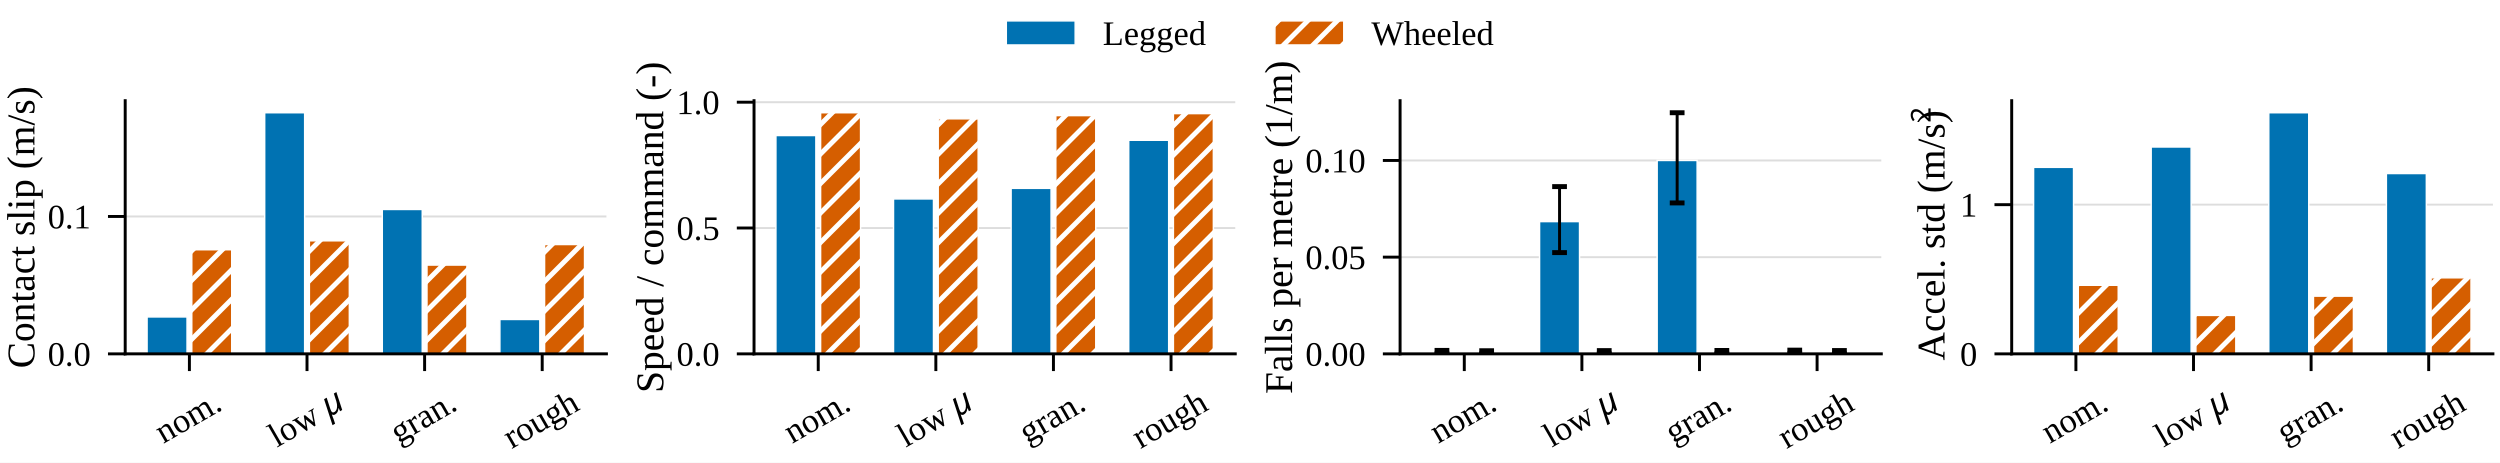
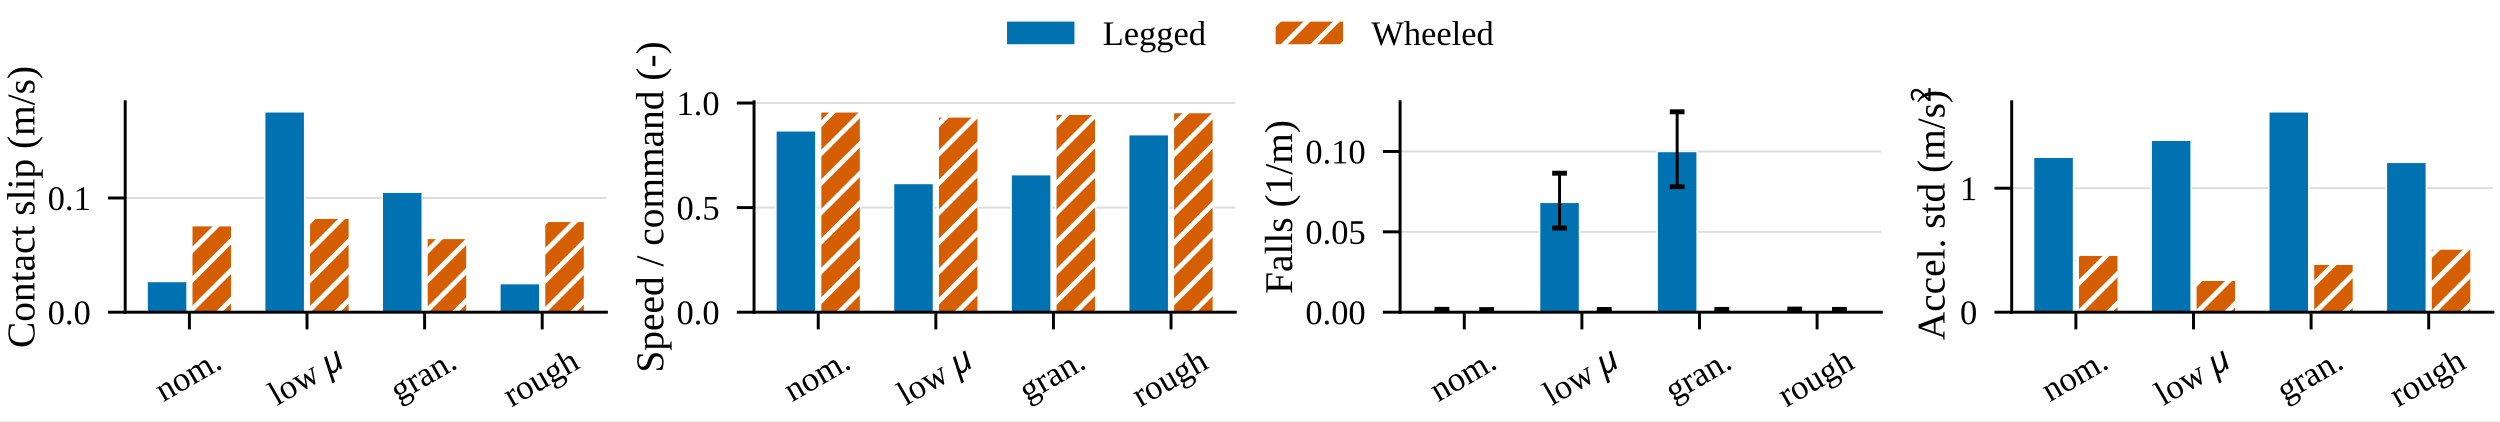
- <svg xmlns="http://www.w3.org/2000/svg" xmlns:xlink="http://www.w3.org/1999/xlink" width="508.085pt" height="94.035pt" viewBox="0 0 508.085 94.035" version="1.1">
+ <svg xmlns="http://www.w3.org/2000/svg" xmlns:xlink="http://www.w3.org/1999/xlink" width="508.085pt" height="85.568pt" viewBox="0 0 508.085 85.568" version="1.1">
  <defs>
    <style type="text/css">*{stroke-linejoin: round; stroke-linecap: butt}</style>
  </defs>
  <g id="figure_1">
    <g id="patch_1">
-       <path d="M 0 94.035  L 508.085 94.035  L 508.085 0  L 0 0  z " style="fill: #ffffff" />
+       <path d="M 0 85.568  L 508.085 85.568  L 508.085 0  L 0 0  z " style="fill: #ffffff" />
    </g>
    <g id="axes_1">
      <g id="patch_2">
-         <path d="M 25.445 71.915  L 123.245 71.915  L 123.245 20.462  L 25.445 20.462  z " style="fill: #ffffff" />
+         <path d="M 25.445 63.448  L 123.245 63.448  L 123.245 20.686  L 25.445 20.686  z " style="fill: #ffffff" />
      </g>
      <g id="matplotlib.axis_1">
        <g id="xtick_1">
          <g id="line2d_1">
            <defs>
-               <path id="m5aca43239b" d="M 0 0  L 0 3.5  " style="stroke: #000000; stroke-width: 0.6" />
+               <path id="m783506bd8e" d="M 0 0  L 0 3.5  " style="stroke: #000000; stroke-width: 0.6" />
            </defs>
            <g>
-               <use xlink:href="#m5aca43239b" x="38.494" y="71.915" style="stroke: #000000; stroke-width: 0.6" />
+               <use xlink:href="#m783506bd8e" x="38.494" y="63.448" style="stroke: #000000; stroke-width: 0.6" />
            </g>
          </g>
          <g id="text_1">
-             <text style="font: 7px 'Liberation Serif', 'DejaVu Serif', serif" transform="translate(33.18966 90.21918) rotate(-30)">nom.</text>
+             <text style="font: 7px 'Liberation Serif', 'DejaVu Serif', serif" transform="translate(33.18966 81.75198) rotate(-30)">nom.</text>
          </g>
        </g>
        <g id="xtick_2">
          <g id="line2d_2">
            <g>
-               <use xlink:href="#m5aca43239b" x="62.395" y="71.915" style="stroke: #000000; stroke-width: 0.6" />
+               <use xlink:href="#m783506bd8e" x="62.395" y="63.448" style="stroke: #000000; stroke-width: 0.6" />
            </g>
          </g>
          <g id="text_2">
-             <g transform="translate(56.3309 91.12078) rotate(-30)">
+             <g transform="translate(56.3309 82.65358) rotate(-30)">
              <text>
                <tspan style="font: 7px 'Liberation Serif'" x="0 1.945 5.445 10.5" y="-0.141">low </tspan>
                <tspan style="font: italic 7px 'STIXGeneral'" x="12.25" y="-0.141">μ</tspan>
              </text>
            </g>
          </g>
        </g>
        <g id="xtick_3">
          <g id="line2d_3">
            <g>
-               <use xlink:href="#m5aca43239b" x="86.295" y="71.915" style="stroke: #000000; stroke-width: 0.6" />
+               <use xlink:href="#m783506bd8e" x="86.295" y="63.448" style="stroke: #000000; stroke-width: 0.6" />
            </g>
          </g>
          <g id="text_3">
-             <text style="font: 7px 'Liberation Serif', 'DejaVu Serif', serif" transform="translate(80.98301 90.19885) rotate(-30)">gran.</text>
+             <text style="font: 7px 'Liberation Serif', 'DejaVu Serif', serif" transform="translate(80.98301 81.73165) rotate(-30)">gran.</text>
          </g>
        </g>
        <g id="xtick_4">
          <g id="line2d_4">
            <g>
-               <use xlink:href="#m5aca43239b" x="110.195" y="71.915" style="stroke: #000000; stroke-width: 0.6" />
+               <use xlink:href="#m783506bd8e" x="110.195" y="63.448" style="stroke: #000000; stroke-width: 0.6" />
            </g>
          </g>
          <g id="text_4">
-             <text style="font: 7px 'Liberation Serif', 'DejaVu Serif', serif" transform="translate(103.9603 91.28723) rotate(-30)">rough</text>
+             <text style="font: 7px 'Liberation Serif', 'DejaVu Serif', serif" transform="translate(103.9603 82.82003) rotate(-30)">rough</text>
          </g>
        </g>
      </g>
      <g id="matplotlib.axis_2">
        <g id="ytick_1">
          <g id="line2d_5">
-             <path d="M 25.445 71.915  L 123.245 71.915  " clip-path="url(#pb596db596d)" style="fill: none; stroke: #dddddd; stroke-width: 0.4; stroke-linecap: square" />
+             <path d="M 25.445 63.448  L 123.245 63.448  " clip-path="url(#pc05a18ad62)" style="fill: none; stroke: #dddddd; stroke-width: 0.4; stroke-linecap: square" />
          </g>
          <g id="line2d_6">
            <defs>
-               <path id="mec81eeb3d6" d="M 0 0  L -3.5 0  " style="stroke: #000000; stroke-width: 0.6" />
+               <path id="m0cabbad319" d="M 0 0  L -3.5 0  " style="stroke: #000000; stroke-width: 0.6" />
            </defs>
            <g>
-               <use xlink:href="#mec81eeb3d6" x="25.445" y="71.915" style="stroke: #000000; stroke-width: 0.6" />
+               <use xlink:href="#m0cabbad319" x="25.445" y="63.448" style="stroke: #000000; stroke-width: 0.6" />
            </g>
          </g>
          <g id="text_5">
-             <text style="font: 7px 'Liberation Serif', 'DejaVu Serif', serif; text-anchor: end" x="18.445" y="74.344" transform="rotate(-0 18.445 74.34392)">0.0</text>
+             <text style="font: 7px 'Liberation Serif', 'DejaVu Serif', serif; text-anchor: end" x="18.445" y="65.877" transform="rotate(-0 18.445 65.87672)">0.0</text>
          </g>
        </g>
        <g id="ytick_2">
          <g id="line2d_7">
-             <path d="M 25.445 43.992  L 123.245 43.992  " clip-path="url(#pb596db596d)" style="fill: none; stroke: #dddddd; stroke-width: 0.4; stroke-linecap: square" />
+             <path d="M 25.445 40.241  L 123.245 40.241  " clip-path="url(#pc05a18ad62)" style="fill: none; stroke: #dddddd; stroke-width: 0.4; stroke-linecap: square" />
          </g>
          <g id="line2d_8">
            <g>
-               <use xlink:href="#mec81eeb3d6" x="25.445" y="43.992" style="stroke: #000000; stroke-width: 0.6" />
+               <use xlink:href="#m0cabbad319" x="25.445" y="40.241" style="stroke: #000000; stroke-width: 0.6" />
            </g>
          </g>
          <g id="text_6">
-             <text style="font: 7px 'Liberation Serif', 'DejaVu Serif', serif; text-anchor: end" x="18.445" y="46.42" transform="rotate(-0 18.445 46.42047)">0.1</text>
+             <text style="font: 7px 'Liberation Serif', 'DejaVu Serif', serif; text-anchor: end" x="18.445" y="42.67" transform="rotate(-0 18.445 42.6701)">0.1</text>
          </g>
        </g>
        <g id="text_7">
-           <text style="font: 8px 'Liberation Serif', 'DejaVu Serif', serif; text-anchor: middle" x="6.991" y="46.189" transform="rotate(-90 6.99125 46.18861)">Contact slip (m/s)</text>
+           <text style="font: 8px 'Liberation Serif', 'DejaVu Serif', serif; text-anchor: middle" x="6.991" y="42.067" transform="rotate(-90 6.99125 42.06716)">Contact slip (m/s)</text>
        </g>
      </g>
      <g id="patch_3">
-         <path d="M 29.89 71.915  L 38.016 71.915  L 38.016 64.409  L 29.89 64.409  z " clip-path="url(#pb596db596d)" style="fill: #0072b2; stroke: #ffffff; stroke-width: 0.3; stroke-linejoin: miter" />
+         <path d="M 29.89 63.448  L 38.016 63.448  L 38.016 57.209  L 29.89 57.209  z " clip-path="url(#pc05a18ad62)" style="fill: #0072b2; stroke: #ffffff; stroke-width: 0.3; stroke-linejoin: miter" />
      </g>
      <g id="patch_4">
-         <path d="M 53.791 71.915  L 61.917 71.915  L 61.917 22.912  L 53.791 22.912  z " clip-path="url(#pb596db596d)" style="fill: #0072b2; stroke: #ffffff; stroke-width: 0.3; stroke-linejoin: miter" />
+         <path d="M 53.791 63.448  L 61.917 63.448  L 61.917 22.723  L 53.791 22.723  z " clip-path="url(#pc05a18ad62)" style="fill: #0072b2; stroke: #ffffff; stroke-width: 0.3; stroke-linejoin: miter" />
      </g>
      <g id="patch_5">
-         <path d="M 77.691 71.915  L 85.817 71.915  L 85.817 42.574  L 77.691 42.574  z " clip-path="url(#pb596db596d)" style="fill: #0072b2; stroke: #ffffff; stroke-width: 0.3; stroke-linejoin: miter" />
+         <path d="M 77.691 63.448  L 85.817 63.448  L 85.817 39.063  L 77.691 39.063  z " clip-path="url(#pc05a18ad62)" style="fill: #0072b2; stroke: #ffffff; stroke-width: 0.3; stroke-linejoin: miter" />
      </g>
      <g id="patch_6">
-         <path d="M 101.591 71.915  L 109.717 71.915  L 109.717 64.925  L 101.591 64.925  z " clip-path="url(#pb596db596d)" style="fill: #0072b2; stroke: #ffffff; stroke-width: 0.3; stroke-linejoin: miter" />
+         <path d="M 101.591 63.448  L 109.717 63.448  L 109.717 57.638  L 101.591 57.638  z " clip-path="url(#pc05a18ad62)" style="fill: #0072b2; stroke: #ffffff; stroke-width: 0.3; stroke-linejoin: miter" />
      </g>
      <g id="patch_7">
-         <path d="M 38.972 71.915  L 47.099 71.915  L 47.099 50.756  L 38.972 50.756  z " clip-path="url(#pb596db596d)" style="fill: url(#h586a2331dc); stroke: #ffffff; stroke-width: 0.3; stroke-linejoin: miter" />
+         <path d="M 38.972 63.448  L 47.099 63.448  L 47.099 45.863  L 38.972 45.863  z " clip-path="url(#pc05a18ad62)" style="fill: url(#h8dd13c213b); stroke: #ffffff; stroke-width: 0.3; stroke-linejoin: miter" />
      </g>
      <g id="patch_8">
-         <path d="M 62.873 71.915  L 70.999 71.915  L 70.999 48.937  L 62.873 48.937  z " clip-path="url(#pb596db596d)" style="fill: url(#h586a2331dc); stroke: #ffffff; stroke-width: 0.3; stroke-linejoin: miter" />
+         <path d="M 62.873 63.448  L 70.999 63.448  L 70.999 44.351  L 62.873 44.351  z " clip-path="url(#pc05a18ad62)" style="fill: url(#h8dd13c213b); stroke: #ffffff; stroke-width: 0.3; stroke-linejoin: miter" />
      </g>
      <g id="patch_9">
-         <path d="M 86.773 71.915  L 94.899 71.915  L 94.899 53.866  L 86.773 53.866  z " clip-path="url(#pb596db596d)" style="fill: url(#h586a2331dc); stroke: #ffffff; stroke-width: 0.3; stroke-linejoin: miter" />
+         <path d="M 86.773 63.448  L 94.899 63.448  L 94.899 48.448  L 86.773 48.448  z " clip-path="url(#pc05a18ad62)" style="fill: url(#h8dd13c213b); stroke: #ffffff; stroke-width: 0.3; stroke-linejoin: miter" />
      </g>
      <g id="patch_10">
-         <path d="M 110.673 71.915  L 118.799 71.915  L 118.799 49.692  L 110.673 49.692  z " clip-path="url(#pb596db596d)" style="fill: url(#h586a2331dc); stroke: #ffffff; stroke-width: 0.3; stroke-linejoin: miter" />
+         <path d="M 110.673 63.448  L 118.799 63.448  L 118.799 44.979  L 110.673 44.979  z " clip-path="url(#pc05a18ad62)" style="fill: url(#h8dd13c213b); stroke: #ffffff; stroke-width: 0.3; stroke-linejoin: miter" />
      </g>
      <g id="patch_11">
-         <path d="M 25.445 71.915  L 25.445 20.462  " style="fill: none; stroke: #000000; stroke-width: 0.6; stroke-linejoin: miter; stroke-linecap: square" />
+         <path d="M 25.445 63.448  L 25.445 20.686  " style="fill: none; stroke: #000000; stroke-width: 0.6; stroke-linejoin: miter; stroke-linecap: square" />
      </g>
      <g id="patch_12">
-         <path d="M 25.445 71.915  L 123.245 71.915  " style="fill: none; stroke: #000000; stroke-width: 0.6; stroke-linejoin: miter; stroke-linecap: square" />
+         <path d="M 25.445 63.448  L 123.245 63.448  " style="fill: none; stroke: #000000; stroke-width: 0.6; stroke-linejoin: miter; stroke-linecap: square" />
      </g>
    </g>
    <g id="axes_2">
      <g id="patch_13">
-         <path d="M 153.245 71.915  L 251.045 71.915  L 251.045 20.462  L 153.245 20.462  z " style="fill: #ffffff" />
+         <path d="M 153.245 63.448  L 251.045 63.448  L 251.045 20.686  L 153.245 20.686  z " style="fill: #ffffff" />
      </g>
      <g id="matplotlib.axis_3">
        <g id="xtick_5">
          <g id="line2d_9">
            <g>
-               <use xlink:href="#m5aca43239b" x="166.294" y="71.915" style="stroke: #000000; stroke-width: 0.6" />
+               <use xlink:href="#m783506bd8e" x="166.294" y="63.448" style="stroke: #000000; stroke-width: 0.6" />
            </g>
          </g>
          <g id="text_8">
-             <text style="font: 7px 'Liberation Serif', 'DejaVu Serif', serif" transform="translate(160.9897 90.21918) rotate(-30)">nom.</text>
+             <text style="font: 7px 'Liberation Serif', 'DejaVu Serif', serif" transform="translate(160.9897 81.75198) rotate(-30)">nom.</text>
          </g>
        </g>
        <g id="xtick_6">
          <g id="line2d_10">
            <g>
-               <use xlink:href="#m5aca43239b" x="190.195" y="71.915" style="stroke: #000000; stroke-width: 0.6" />
+               <use xlink:href="#m783506bd8e" x="190.195" y="63.448" style="stroke: #000000; stroke-width: 0.6" />
            </g>
          </g>
          <g id="text_9">
-             <g transform="translate(184.1309 91.12078) rotate(-30)">
+             <g transform="translate(184.1309 82.65358) rotate(-30)">
              <text>
                <tspan style="font: 7px 'Liberation Serif'" x="0 1.945 5.445 10.5" y="-0.141">low </tspan>
                <tspan style="font: italic 7px 'STIXGeneral'" x="12.25" y="-0.141">μ</tspan>
              </text>
            </g>
          </g>
        </g>
        <g id="xtick_7">
          <g id="line2d_11">
            <g>
-               <use xlink:href="#m5aca43239b" x="214.095" y="71.915" style="stroke: #000000; stroke-width: 0.6" />
+               <use xlink:href="#m783506bd8e" x="214.095" y="63.448" style="stroke: #000000; stroke-width: 0.6" />
            </g>
          </g>
          <g id="text_10">
-             <text style="font: 7px 'Liberation Serif', 'DejaVu Serif', serif" transform="translate(208.783 90.19885) rotate(-30)">gran.</text>
+             <text style="font: 7px 'Liberation Serif', 'DejaVu Serif', serif" transform="translate(208.783 81.73165) rotate(-30)">gran.</text>
          </g>
        </g>
        <g id="xtick_8">
          <g id="line2d_12">
            <g>
-               <use xlink:href="#m5aca43239b" x="237.995" y="71.915" style="stroke: #000000; stroke-width: 0.6" />
+               <use xlink:href="#m783506bd8e" x="237.995" y="63.448" style="stroke: #000000; stroke-width: 0.6" />
            </g>
          </g>
          <g id="text_11">
-             <text style="font: 7px 'Liberation Serif', 'DejaVu Serif', serif" transform="translate(231.7603 91.28723) rotate(-30)">rough</text>
+             <text style="font: 7px 'Liberation Serif', 'DejaVu Serif', serif" transform="translate(231.7603 82.82003) rotate(-30)">rough</text>
          </g>
        </g>
      </g>
      <g id="matplotlib.axis_4">
        <g id="ytick_3">
          <g id="line2d_13">
-             <path d="M 153.245 71.915  L 251.045 71.915  " clip-path="url(#p39376bfa0b)" style="fill: none; stroke: #dddddd; stroke-width: 0.4; stroke-linecap: square" />
+             <path d="M 153.245 63.448  L 251.045 63.448  " clip-path="url(#p2fa049ab16)" style="fill: none; stroke: #dddddd; stroke-width: 0.4; stroke-linecap: square" />
          </g>
          <g id="line2d_14">
            <g>
-               <use xlink:href="#mec81eeb3d6" x="153.245" y="71.915" style="stroke: #000000; stroke-width: 0.6" />
+               <use xlink:href="#m0cabbad319" x="153.245" y="63.448" style="stroke: #000000; stroke-width: 0.6" />
            </g>
          </g>
          <g id="text_12">
-             <text style="font: 7px 'Liberation Serif', 'DejaVu Serif', serif; text-anchor: end" x="146.245" y="74.344" transform="rotate(-0 146.245 74.34392)">0.0</text>
+             <text style="font: 7px 'Liberation Serif', 'DejaVu Serif', serif; text-anchor: end" x="146.245" y="65.877" transform="rotate(-0 146.245 65.87672)">0.0</text>
          </g>
        </g>
        <g id="ytick_4">
          <g id="line2d_15">
-             <path d="M 153.245 46.341  L 251.045 46.341  " clip-path="url(#p39376bfa0b)" style="fill: none; stroke: #dddddd; stroke-width: 0.4; stroke-linecap: square" />
+             <path d="M 153.245 42.194  L 251.045 42.194  " clip-path="url(#p2fa049ab16)" style="fill: none; stroke: #dddddd; stroke-width: 0.4; stroke-linecap: square" />
          </g>
          <g id="line2d_16">
            <g>
-               <use xlink:href="#mec81eeb3d6" x="153.245" y="46.341" style="stroke: #000000; stroke-width: 0.6" />
+               <use xlink:href="#m0cabbad319" x="153.245" y="42.194" style="stroke: #000000; stroke-width: 0.6" />
            </g>
          </g>
          <g id="text_13">
-             <text style="font: 7px 'Liberation Serif', 'DejaVu Serif', serif; text-anchor: end" x="146.245" y="48.77" transform="rotate(-0 146.245 48.76991)">0.5</text>
+             <text style="font: 7px 'Liberation Serif', 'DejaVu Serif', serif; text-anchor: end" x="146.245" y="44.623" transform="rotate(-0 146.245 44.62267)">0.5</text>
          </g>
        </g>
        <g id="ytick_5">
          <g id="line2d_17">
-             <path d="M 153.245 20.767  L 251.045 20.767  " clip-path="url(#p39376bfa0b)" style="fill: none; stroke: #dddddd; stroke-width: 0.4; stroke-linecap: square" />
+             <path d="M 153.245 20.94  L 251.045 20.94  " clip-path="url(#p2fa049ab16)" style="fill: none; stroke: #dddddd; stroke-width: 0.4; stroke-linecap: square" />
          </g>
          <g id="line2d_18">
            <g>
-               <use xlink:href="#mec81eeb3d6" x="153.245" y="20.767" style="stroke: #000000; stroke-width: 0.6" />
+               <use xlink:href="#m0cabbad319" x="153.245" y="20.94" style="stroke: #000000; stroke-width: 0.6" />
            </g>
          </g>
          <g id="text_14">
-             <text style="font: 7px 'Liberation Serif', 'DejaVu Serif', serif; text-anchor: end" x="146.245" y="23.196" transform="rotate(-0 146.245 23.1959)">1.0</text>
+             <text style="font: 7px 'Liberation Serif', 'DejaVu Serif', serif; text-anchor: end" x="146.245" y="23.369" transform="rotate(-0 146.245 23.36863)">1.0</text>
          </g>
        </g>
        <g id="text_15">
-           <text style="font: 8px 'Liberation Serif', 'DejaVu Serif', serif; text-anchor: middle" x="134.791" y="46.189" transform="rotate(-90 134.7912 46.18861)">Speed / command (-)</text>
+           <text style="font: 8px 'Liberation Serif', 'DejaVu Serif', serif; text-anchor: middle" x="134.791" y="42.067" transform="rotate(-90 134.7912 42.06716)">Speed / command (-)</text>
        </g>
      </g>
      <g id="patch_14">
-         <path d="M 157.69 71.915  L 165.816 71.915  L 165.816 27.55  L 157.69 27.55  z " clip-path="url(#p39376bfa0b)" style="fill: #0072b2; stroke: #ffffff; stroke-width: 0.3; stroke-linejoin: miter" />
+         <path d="M 157.69 63.448  L 165.816 63.448  L 165.816 26.577  L 157.69 26.577  z " clip-path="url(#p2fa049ab16)" style="fill: #0072b2; stroke: #ffffff; stroke-width: 0.3; stroke-linejoin: miter" />
      </g>
      <g id="patch_15">
-         <path d="M 181.591 71.915  L 189.717 71.915  L 189.717 40.436  L 181.591 40.436  z " clip-path="url(#p39376bfa0b)" style="fill: #0072b2; stroke: #ffffff; stroke-width: 0.3; stroke-linejoin: miter" />
+         <path d="M 181.591 63.448  L 189.717 63.448  L 189.717 37.287  L 181.591 37.287  z " clip-path="url(#p2fa049ab16)" style="fill: #0072b2; stroke: #ffffff; stroke-width: 0.3; stroke-linejoin: miter" />
      </g>
      <g id="patch_16">
-         <path d="M 205.491 71.915  L 213.617 71.915  L 213.617 38.277  L 205.491 38.277  z " clip-path="url(#p39376bfa0b)" style="fill: #0072b2; stroke: #ffffff; stroke-width: 0.3; stroke-linejoin: miter" />
+         <path d="M 205.491 63.448  L 213.617 63.448  L 213.617 35.492  L 205.491 35.492  z " clip-path="url(#p2fa049ab16)" style="fill: #0072b2; stroke: #ffffff; stroke-width: 0.3; stroke-linejoin: miter" />
      </g>
      <g id="patch_17">
-         <path d="M 229.391 71.915  L 237.517 71.915  L 237.517 28.504  L 229.391 28.504  z " clip-path="url(#p39376bfa0b)" style="fill: #0072b2; stroke: #ffffff; stroke-width: 0.3; stroke-linejoin: miter" />
+         <path d="M 229.391 63.448  L 237.517 63.448  L 237.517 27.37  L 229.391 27.37  z " clip-path="url(#p2fa049ab16)" style="fill: #0072b2; stroke: #ffffff; stroke-width: 0.3; stroke-linejoin: miter" />
      </g>
      <g id="patch_18">
-         <path d="M 166.773 71.915  L 174.899 71.915  L 174.899 22.912  L 166.773 22.912  z " clip-path="url(#p39376bfa0b)" style="fill: url(#h586a2331dc); stroke: #ffffff; stroke-width: 0.3; stroke-linejoin: miter" />
+         <path d="M 166.773 63.448  L 174.899 63.448  L 174.899 22.723  L 166.773 22.723  z " clip-path="url(#p2fa049ab16)" style="fill: url(#h8dd13c213b); stroke: #ffffff; stroke-width: 0.3; stroke-linejoin: miter" />
      </g>
      <g id="patch_19">
-         <path d="M 190.673 71.915  L 198.799 71.915  L 198.799 24.141  L 190.673 24.141  z " clip-path="url(#p39376bfa0b)" style="fill: url(#h586a2331dc); stroke: #ffffff; stroke-width: 0.3; stroke-linejoin: miter" />
+         <path d="M 190.673 63.448  L 198.799 63.448  L 198.799 23.744  L 190.673 23.744  z " clip-path="url(#p2fa049ab16)" style="fill: url(#h8dd13c213b); stroke: #ffffff; stroke-width: 0.3; stroke-linejoin: miter" />
      </g>
      <g id="patch_20">
-         <path d="M 214.573 71.915  L 222.699 71.915  L 222.699 23.498  L 214.573 23.498  z " clip-path="url(#p39376bfa0b)" style="fill: url(#h586a2331dc); stroke: #ffffff; stroke-width: 0.3; stroke-linejoin: miter" />
+         <path d="M 214.573 63.448  L 222.699 63.448  L 222.699 23.21  L 214.573 23.21  z " clip-path="url(#p2fa049ab16)" style="fill: url(#h8dd13c213b); stroke: #ffffff; stroke-width: 0.3; stroke-linejoin: miter" />
      </g>
      <g id="patch_21">
-         <path d="M 238.473 71.915  L 246.599 71.915  L 246.599 23.09  L 238.473 23.09  z " clip-path="url(#p39376bfa0b)" style="fill: url(#h586a2331dc); stroke: #ffffff; stroke-width: 0.3; stroke-linejoin: miter" />
+         <path d="M 238.473 63.448  L 246.599 63.448  L 246.599 22.871  L 238.473 22.871  z " clip-path="url(#p2fa049ab16)" style="fill: url(#h8dd13c213b); stroke: #ffffff; stroke-width: 0.3; stroke-linejoin: miter" />
      </g>
      <g id="patch_22">
-         <path d="M 153.245 71.915  L 153.245 20.462  " style="fill: none; stroke: #000000; stroke-width: 0.6; stroke-linejoin: miter; stroke-linecap: square" />
+         <path d="M 153.245 63.448  L 153.245 20.686  " style="fill: none; stroke: #000000; stroke-width: 0.6; stroke-linejoin: miter; stroke-linecap: square" />
      </g>
      <g id="patch_23">
-         <path d="M 153.245 71.915  L 251.045 71.915  " style="fill: none; stroke: #000000; stroke-width: 0.6; stroke-linejoin: miter; stroke-linecap: square" />
+         <path d="M 153.245 63.448  L 251.045 63.448  " style="fill: none; stroke: #000000; stroke-width: 0.6; stroke-linejoin: miter; stroke-linecap: square" />
      </g>
    </g>
    <g id="axes_3">
      <g id="patch_24">
-         <path d="M 284.545 71.915  L 382.345 71.915  L 382.345 20.462  L 284.545 20.462  z " style="fill: #ffffff" />
+         <path d="M 284.545 63.448  L 382.345 63.448  L 382.345 20.686  L 284.545 20.686  z " style="fill: #ffffff" />
      </g>
      <g id="matplotlib.axis_5">
        <g id="xtick_9">
          <g id="line2d_19">
            <g>
-               <use xlink:href="#m5aca43239b" x="297.594" y="71.915" style="stroke: #000000; stroke-width: 0.6" />
+               <use xlink:href="#m783506bd8e" x="297.594" y="63.448" style="stroke: #000000; stroke-width: 0.6" />
            </g>
          </g>
          <g id="text_16">
-             <text style="font: 7px 'Liberation Serif', 'DejaVu Serif', serif" transform="translate(292.2897 90.21918) rotate(-30)">nom.</text>
+             <text style="font: 7px 'Liberation Serif', 'DejaVu Serif', serif" transform="translate(292.2897 81.75198) rotate(-30)">nom.</text>
          </g>
        </g>
        <g id="xtick_10">
          <g id="line2d_20">
            <g>
-               <use xlink:href="#m5aca43239b" x="321.495" y="71.915" style="stroke: #000000; stroke-width: 0.6" />
+               <use xlink:href="#m783506bd8e" x="321.495" y="63.448" style="stroke: #000000; stroke-width: 0.6" />
            </g>
          </g>
          <g id="text_17">
-             <g transform="translate(315.4309 91.12078) rotate(-30)">
+             <g transform="translate(315.4309 82.65358) rotate(-30)">
              <text>
                <tspan style="font: 7px 'Liberation Serif'" x="0 1.945 5.445 10.5" y="-0.141">low </tspan>
                <tspan style="font: italic 7px 'STIXGeneral'" x="12.25" y="-0.141">μ</tspan>
              </text>
            </g>
          </g>
        </g>
        <g id="xtick_11">
          <g id="line2d_21">
            <g>
-               <use xlink:href="#m5aca43239b" x="345.395" y="71.915" style="stroke: #000000; stroke-width: 0.6" />
+               <use xlink:href="#m783506bd8e" x="345.395" y="63.448" style="stroke: #000000; stroke-width: 0.6" />
            </g>
          </g>
          <g id="text_18">
-             <text style="font: 7px 'Liberation Serif', 'DejaVu Serif', serif" transform="translate(340.083 90.19885) rotate(-30)">gran.</text>
+             <text style="font: 7px 'Liberation Serif', 'DejaVu Serif', serif" transform="translate(340.083 81.73165) rotate(-30)">gran.</text>
          </g>
        </g>
        <g id="xtick_12">
          <g id="line2d_22">
            <g>
-               <use xlink:href="#m5aca43239b" x="369.295" y="71.915" style="stroke: #000000; stroke-width: 0.6" />
+               <use xlink:href="#m783506bd8e" x="369.295" y="63.448" style="stroke: #000000; stroke-width: 0.6" />
            </g>
          </g>
          <g id="text_19">
-             <text style="font: 7px 'Liberation Serif', 'DejaVu Serif', serif" transform="translate(363.0603 91.28723) rotate(-30)">rough</text>
+             <text style="font: 7px 'Liberation Serif', 'DejaVu Serif', serif" transform="translate(363.0603 82.82003) rotate(-30)">rough</text>
          </g>
        </g>
      </g>
      <g id="matplotlib.axis_6">
        <g id="ytick_6">
          <g id="line2d_23">
-             <path d="M 284.545 71.915  L 382.345 71.915  " clip-path="url(#pe9c35aee81)" style="fill: none; stroke: #dddddd; stroke-width: 0.4; stroke-linecap: square" />
+             <path d="M 284.545 63.448  L 382.345 63.448  " clip-path="url(#p79c5e533a0)" style="fill: none; stroke: #dddddd; stroke-width: 0.4; stroke-linecap: square" />
          </g>
          <g id="line2d_24">
            <g>
-               <use xlink:href="#mec81eeb3d6" x="284.545" y="71.915" style="stroke: #000000; stroke-width: 0.6" />
+               <use xlink:href="#m0cabbad319" x="284.545" y="63.448" style="stroke: #000000; stroke-width: 0.6" />
            </g>
          </g>
          <g id="text_20">
-             <text style="font: 7px 'Liberation Serif', 'DejaVu Serif', serif; text-anchor: end" x="277.545" y="74.344" transform="rotate(-0 277.545 74.34392)">0.00</text>
+             <text style="font: 7px 'Liberation Serif', 'DejaVu Serif', serif; text-anchor: end" x="277.545" y="65.877" transform="rotate(-0 277.545 65.87672)">0.00</text>
          </g>
        </g>
        <g id="ytick_7">
          <g id="line2d_25">
-             <path d="M 284.545 52.262  L 382.345 52.262  " clip-path="url(#pe9c35aee81)" style="fill: none; stroke: #dddddd; stroke-width: 0.4; stroke-linecap: square" />
+             <path d="M 284.545 47.115  L 382.345 47.115  " clip-path="url(#p79c5e533a0)" style="fill: none; stroke: #dddddd; stroke-width: 0.4; stroke-linecap: square" />
          </g>
          <g id="line2d_26">
            <g>
-               <use xlink:href="#mec81eeb3d6" x="284.545" y="52.262" style="stroke: #000000; stroke-width: 0.6" />
+               <use xlink:href="#m0cabbad319" x="284.545" y="47.115" style="stroke: #000000; stroke-width: 0.6" />
            </g>
          </g>
          <g id="text_21">
-             <text style="font: 7px 'Liberation Serif', 'DejaVu Serif', serif; text-anchor: end" x="277.545" y="54.691" transform="rotate(-0 277.545 54.69071)">0.05</text>
+             <text style="font: 7px 'Liberation Serif', 'DejaVu Serif', serif; text-anchor: end" x="277.545" y="49.543" transform="rotate(-0 277.545 49.54333)">0.05</text>
          </g>
        </g>
        <g id="ytick_8">
          <g id="line2d_27">
-             <path d="M 284.545 32.609  L 382.345 32.609  " clip-path="url(#pe9c35aee81)" style="fill: none; stroke: #dddddd; stroke-width: 0.4; stroke-linecap: square" />
+             <path d="M 284.545 30.781  L 382.345 30.781  " clip-path="url(#p79c5e533a0)" style="fill: none; stroke: #dddddd; stroke-width: 0.4; stroke-linecap: square" />
          </g>
          <g id="line2d_28">
            <g>
-               <use xlink:href="#mec81eeb3d6" x="284.545" y="32.609" style="stroke: #000000; stroke-width: 0.6" />
+               <use xlink:href="#m0cabbad319" x="284.545" y="30.781" style="stroke: #000000; stroke-width: 0.6" />
            </g>
          </g>
          <g id="text_22">
-             <text style="font: 7px 'Liberation Serif', 'DejaVu Serif', serif; text-anchor: end" x="277.545" y="35.038" transform="rotate(-0 277.545 35.0375)">0.10</text>
+             <text style="font: 7px 'Liberation Serif', 'DejaVu Serif', serif; text-anchor: end" x="277.545" y="33.21" transform="rotate(-0 277.545 33.20994)">0.10</text>
          </g>
        </g>
        <g id="text_23">
-           <text style="font: 8px 'Liberation Serif', 'DejaVu Serif', serif; text-anchor: middle" x="262.591" y="46.189" transform="rotate(-90 262.5913 46.18861)">Falls per metre (1/m)</text>
+           <text style="font: 8px 'Liberation Serif', 'DejaVu Serif', serif; text-anchor: middle" x="262.591" y="42.067" transform="rotate(-90 262.5913 42.06716)">Falls (1/m)</text>
        </g>
      </g>
      <g id="patch_25">
-         <path d="M 288.99 71.915  L 297.116 71.915  L 297.116 71.775  L 288.99 71.775  z " clip-path="url(#pe9c35aee81)" style="fill: #0072b2; stroke: #ffffff; stroke-width: 0.3; stroke-linejoin: miter" />
+         <path d="M 288.99 63.448  L 297.116 63.448  L 297.116 63.332  L 288.99 63.332  z " clip-path="url(#p79c5e533a0)" style="fill: #0072b2; stroke: #ffffff; stroke-width: 0.3; stroke-linejoin: miter" />
      </g>
      <g id="patch_26">
-         <path d="M 312.891 71.915  L 321.017 71.915  L 321.017 45.042  L 312.891 45.042  z " clip-path="url(#pe9c35aee81)" style="fill: #0072b2; stroke: #ffffff; stroke-width: 0.3; stroke-linejoin: miter" />
+         <path d="M 312.891 63.448  L 321.017 63.448  L 321.017 41.114  L 312.891 41.114  z " clip-path="url(#p79c5e533a0)" style="fill: #0072b2; stroke: #ffffff; stroke-width: 0.3; stroke-linejoin: miter" />
      </g>
      <g id="patch_27">
-         <path d="M 336.791 71.915  L 344.917 71.915  L 344.917 32.605  L 336.791 32.605  z " clip-path="url(#pe9c35aee81)" style="fill: #0072b2; stroke: #ffffff; stroke-width: 0.3; stroke-linejoin: miter" />
+         <path d="M 336.791 63.448  L 344.917 63.448  L 344.917 30.778  L 336.791 30.778  z " clip-path="url(#p79c5e533a0)" style="fill: #0072b2; stroke: #ffffff; stroke-width: 0.3; stroke-linejoin: miter" />
      </g>
      <g id="patch_28">
-         <path d="M 360.691 71.915  L 368.817 71.915  L 368.817 71.764  L 360.691 71.764  z " clip-path="url(#pe9c35aee81)" style="fill: #0072b2; stroke: #ffffff; stroke-width: 0.3; stroke-linejoin: miter" />
+         <path d="M 360.691 63.448  L 368.817 63.448  L 368.817 63.322  L 360.691 63.322  z " clip-path="url(#p79c5e533a0)" style="fill: #0072b2; stroke: #ffffff; stroke-width: 0.3; stroke-linejoin: miter" />
      </g>
      <g id="patch_29">
-         <path d="M 298.072 71.915  L 306.199 71.915  L 306.199 71.788  L 298.072 71.788  z " clip-path="url(#pe9c35aee81)" style="fill: url(#h586a2331dc); stroke: #ffffff; stroke-width: 0.3; stroke-linejoin: miter" />
+         <path d="M 298.072 63.448  L 306.199 63.448  L 306.199 63.342  L 298.072 63.342  z " clip-path="url(#p79c5e533a0)" style="fill: url(#h8dd13c213b); stroke: #ffffff; stroke-width: 0.3; stroke-linejoin: miter" />
      </g>
      <g id="patch_30">
-         <path d="M 321.973 71.915  L 330.099 71.915  L 330.099 71.782  L 321.973 71.782  z " clip-path="url(#pe9c35aee81)" style="fill: url(#h586a2331dc); stroke: #ffffff; stroke-width: 0.3; stroke-linejoin: miter" />
+         <path d="M 321.973 63.448  L 330.099 63.448  L 330.099 63.338  L 321.973 63.338  z " clip-path="url(#p79c5e533a0)" style="fill: url(#h8dd13c213b); stroke: #ffffff; stroke-width: 0.3; stroke-linejoin: miter" />
      </g>
      <g id="patch_31">
-         <path d="M 345.873 71.915  L 353.999 71.915  L 353.999 71.779  L 345.873 71.779  z " clip-path="url(#pe9c35aee81)" style="fill: url(#h586a2331dc); stroke: #ffffff; stroke-width: 0.3; stroke-linejoin: miter" />
+         <path d="M 345.873 63.448  L 353.999 63.448  L 353.999 63.335  L 345.873 63.335  z " clip-path="url(#p79c5e533a0)" style="fill: url(#h8dd13c213b); stroke: #ffffff; stroke-width: 0.3; stroke-linejoin: miter" />
      </g>
      <g id="patch_32">
-         <path d="M 369.773 71.915  L 377.899 71.915  L 377.899 71.78  L 369.773 71.78  z " clip-path="url(#pe9c35aee81)" style="fill: url(#h586a2331dc); stroke: #ffffff; stroke-width: 0.3; stroke-linejoin: miter" />
+         <path d="M 369.773 63.448  L 377.899 63.448  L 377.899 63.335  L 369.773 63.335  z " clip-path="url(#p79c5e533a0)" style="fill: url(#h8dd13c213b); stroke: #ffffff; stroke-width: 0.3; stroke-linejoin: miter" />
      </g>
      <g id="LineCollection_1">
-         <path d="M 293.053 71.915  L 293.053 71.211  " clip-path="url(#pe9c35aee81)" style="fill: none; stroke: #000000; stroke-width: 0.6" />
-         <path d="M 316.954 51.335  L 316.954 37.922  " clip-path="url(#pe9c35aee81)" style="fill: none; stroke: #000000; stroke-width: 0.6" />
-         <path d="M 340.854 41.242  L 340.854 22.912  " clip-path="url(#pe9c35aee81)" style="fill: none; stroke: #000000; stroke-width: 0.6" />
-         <path d="M 364.754 71.915  L 364.754 71.154  " clip-path="url(#pe9c35aee81)" style="fill: none; stroke: #000000; stroke-width: 0.6" />
+         <path d="M 293.053 63.448  L 293.053 62.863  " clip-path="url(#p79c5e533a0)" style="fill: none; stroke: #000000; stroke-width: 0.6" />
+         <path d="M 316.954 46.345  L 316.954 35.197  " clip-path="url(#p79c5e533a0)" style="fill: none; stroke: #000000; stroke-width: 0.6" />
+         <path d="M 340.854 37.956  L 340.854 22.723  " clip-path="url(#p79c5e533a0)" style="fill: none; stroke: #000000; stroke-width: 0.6" />
+         <path d="M 364.754 63.448  L 364.754 62.816  " clip-path="url(#p79c5e533a0)" style="fill: none; stroke: #000000; stroke-width: 0.6" />
      </g>
      <g id="line2d_29">
        <defs>
-           <path id="md126fc3b20" d="M 1.5 0  L -1.5 -0  " style="stroke: #000000" />
+           <path id="m319db92387" d="M 1.5 0  L -1.5 -0  " style="stroke: #000000" />
        </defs>
-         <g clip-path="url(#pe9c35aee81)">
-           <use xlink:href="#md126fc3b20" x="293.053" y="71.915" style="stroke: #000000" />
-           <use xlink:href="#md126fc3b20" x="316.954" y="51.335" style="stroke: #000000" />
-           <use xlink:href="#md126fc3b20" x="340.854" y="41.242" style="stroke: #000000" />
-           <use xlink:href="#md126fc3b20" x="364.754" y="71.915" style="stroke: #000000" />
+         <g clip-path="url(#p79c5e533a0)">
+           <use xlink:href="#m319db92387" x="293.053" y="63.448" style="stroke: #000000" />
+           <use xlink:href="#m319db92387" x="316.954" y="46.345" style="stroke: #000000" />
+           <use xlink:href="#m319db92387" x="340.854" y="37.956" style="stroke: #000000" />
+           <use xlink:href="#m319db92387" x="364.754" y="63.448" style="stroke: #000000" />
        </g>
      </g>
      <g id="line2d_30">
-         <g clip-path="url(#pe9c35aee81)">
-           <use xlink:href="#md126fc3b20" x="293.053" y="71.211" style="stroke: #000000" />
-           <use xlink:href="#md126fc3b20" x="316.954" y="37.922" style="stroke: #000000" />
-           <use xlink:href="#md126fc3b20" x="340.854" y="22.912" style="stroke: #000000" />
-           <use xlink:href="#md126fc3b20" x="364.754" y="71.154" style="stroke: #000000" />
+         <g clip-path="url(#p79c5e533a0)">
+           <use xlink:href="#m319db92387" x="293.053" y="62.863" style="stroke: #000000" />
+           <use xlink:href="#m319db92387" x="316.954" y="35.197" style="stroke: #000000" />
+           <use xlink:href="#m319db92387" x="340.854" y="22.723" style="stroke: #000000" />
+           <use xlink:href="#m319db92387" x="364.754" y="62.816" style="stroke: #000000" />
        </g>
      </g>
      <g id="LineCollection_2">
-         <path d="M 302.136 71.915  L 302.136 71.274  " clip-path="url(#pe9c35aee81)" style="fill: none; stroke: #000000; stroke-width: 0.6" />
-         <path d="M 326.036 71.915  L 326.036 71.247  " clip-path="url(#pe9c35aee81)" style="fill: none; stroke: #000000; stroke-width: 0.6" />
-         <path d="M 349.936 71.915  L 349.936 71.23  " clip-path="url(#pe9c35aee81)" style="fill: none; stroke: #000000; stroke-width: 0.6" />
-         <path d="M 373.836 71.915  L 373.836 71.235  " clip-path="url(#pe9c35aee81)" style="fill: none; stroke: #000000; stroke-width: 0.6" />
+         <path d="M 302.136 63.448  L 302.136 62.915  " clip-path="url(#p79c5e533a0)" style="fill: none; stroke: #000000; stroke-width: 0.6" />
+         <path d="M 326.036 63.448  L 326.036 62.893  " clip-path="url(#p79c5e533a0)" style="fill: none; stroke: #000000; stroke-width: 0.6" />
+         <path d="M 349.936 63.448  L 349.936 62.879  " clip-path="url(#p79c5e533a0)" style="fill: none; stroke: #000000; stroke-width: 0.6" />
+         <path d="M 373.836 63.448  L 373.836 62.882  " clip-path="url(#p79c5e533a0)" style="fill: none; stroke: #000000; stroke-width: 0.6" />
      </g>
      <g id="line2d_31">
-         <g clip-path="url(#pe9c35aee81)">
-           <use xlink:href="#md126fc3b20" x="302.136" y="71.915" style="stroke: #000000" />
-           <use xlink:href="#md126fc3b20" x="326.036" y="71.915" style="stroke: #000000" />
-           <use xlink:href="#md126fc3b20" x="349.936" y="71.915" style="stroke: #000000" />
-           <use xlink:href="#md126fc3b20" x="373.836" y="71.915" style="stroke: #000000" />
+         <g clip-path="url(#p79c5e533a0)">
+           <use xlink:href="#m319db92387" x="302.136" y="63.448" style="stroke: #000000" />
+           <use xlink:href="#m319db92387" x="326.036" y="63.448" style="stroke: #000000" />
+           <use xlink:href="#m319db92387" x="349.936" y="63.448" style="stroke: #000000" />
+           <use xlink:href="#m319db92387" x="373.836" y="63.448" style="stroke: #000000" />
        </g>
      </g>
      <g id="line2d_32">
-         <g clip-path="url(#pe9c35aee81)">
-           <use xlink:href="#md126fc3b20" x="302.136" y="71.274" style="stroke: #000000" />
-           <use xlink:href="#md126fc3b20" x="326.036" y="71.247" style="stroke: #000000" />
-           <use xlink:href="#md126fc3b20" x="349.936" y="71.23" style="stroke: #000000" />
-           <use xlink:href="#md126fc3b20" x="373.836" y="71.235" style="stroke: #000000" />
+         <g clip-path="url(#p79c5e533a0)">
+           <use xlink:href="#m319db92387" x="302.136" y="62.915" style="stroke: #000000" />
+           <use xlink:href="#m319db92387" x="326.036" y="62.893" style="stroke: #000000" />
+           <use xlink:href="#m319db92387" x="349.936" y="62.879" style="stroke: #000000" />
+           <use xlink:href="#m319db92387" x="373.836" y="62.882" style="stroke: #000000" />
        </g>
      </g>
      <g id="patch_33">
-         <path d="M 284.545 71.915  L 284.545 20.462  " style="fill: none; stroke: #000000; stroke-width: 0.6; stroke-linejoin: miter; stroke-linecap: square" />
+         <path d="M 284.545 63.448  L 284.545 20.686  " style="fill: none; stroke: #000000; stroke-width: 0.6; stroke-linejoin: miter; stroke-linecap: square" />
      </g>
      <g id="patch_34">
-         <path d="M 284.545 71.915  L 382.345 71.915  " style="fill: none; stroke: #000000; stroke-width: 0.6; stroke-linejoin: miter; stroke-linecap: square" />
+         <path d="M 284.545 63.448  L 382.345 63.448  " style="fill: none; stroke: #000000; stroke-width: 0.6; stroke-linejoin: miter; stroke-linecap: square" />
      </g>
    </g>
    <g id="axes_4">
      <g id="patch_35">
-         <path d="M 408.845 71.915  L 506.645 71.915  L 506.645 20.462  L 408.845 20.462  z " style="fill: #ffffff" />
+         <path d="M 408.845 63.448  L 506.645 63.448  L 506.645 20.686  L 408.845 20.686  z " style="fill: #ffffff" />
      </g>
      <g id="matplotlib.axis_7">
        <g id="xtick_13">
          <g id="line2d_33">
            <g>
-               <use xlink:href="#m5aca43239b" x="421.894" y="71.915" style="stroke: #000000; stroke-width: 0.6" />
+               <use xlink:href="#m783506bd8e" x="421.894" y="63.448" style="stroke: #000000; stroke-width: 0.6" />
            </g>
          </g>
          <g id="text_24">
-             <text style="font: 7px 'Liberation Serif', 'DejaVu Serif', serif" transform="translate(416.5897 90.21918) rotate(-30)">nom.</text>
+             <text style="font: 7px 'Liberation Serif', 'DejaVu Serif', serif" transform="translate(416.5897 81.75198) rotate(-30)">nom.</text>
          </g>
        </g>
        <g id="xtick_14">
          <g id="line2d_34">
            <g>
-               <use xlink:href="#m5aca43239b" x="445.795" y="71.915" style="stroke: #000000; stroke-width: 0.6" />
+               <use xlink:href="#m783506bd8e" x="445.795" y="63.448" style="stroke: #000000; stroke-width: 0.6" />
            </g>
          </g>
          <g id="text_25">
-             <g transform="translate(439.7309 91.12078) rotate(-30)">
+             <g transform="translate(439.7309 82.65358) rotate(-30)">
              <text>
                <tspan style="font: 7px 'Liberation Serif'" x="0 1.945 5.445 10.5" y="-0.141">low </tspan>
                <tspan style="font: italic 7px 'STIXGeneral'" x="12.25" y="-0.141">μ</tspan>
              </text>
            </g>
          </g>
        </g>
        <g id="xtick_15">
          <g id="line2d_35">
            <g>
-               <use xlink:href="#m5aca43239b" x="469.695" y="71.915" style="stroke: #000000; stroke-width: 0.6" />
+               <use xlink:href="#m783506bd8e" x="469.695" y="63.448" style="stroke: #000000; stroke-width: 0.6" />
            </g>
          </g>
          <g id="text_26">
-             <text style="font: 7px 'Liberation Serif', 'DejaVu Serif', serif" transform="translate(464.383 90.19885) rotate(-30)">gran.</text>
+             <text style="font: 7px 'Liberation Serif', 'DejaVu Serif', serif" transform="translate(464.383 81.73165) rotate(-30)">gran.</text>
          </g>
        </g>
        <g id="xtick_16">
          <g id="line2d_36">
            <g>
-               <use xlink:href="#m5aca43239b" x="493.595" y="71.915" style="stroke: #000000; stroke-width: 0.6" />
+               <use xlink:href="#m783506bd8e" x="493.595" y="63.448" style="stroke: #000000; stroke-width: 0.6" />
            </g>
          </g>
          <g id="text_27">
-             <text style="font: 7px 'Liberation Serif', 'DejaVu Serif', serif" transform="translate(487.3603 91.28723) rotate(-30)">rough</text>
+             <text style="font: 7px 'Liberation Serif', 'DejaVu Serif', serif" transform="translate(487.3603 82.82003) rotate(-30)">rough</text>
          </g>
        </g>
      </g>
      <g id="matplotlib.axis_8">
        <g id="ytick_9">
          <g id="line2d_37">
-             <path d="M 408.845 71.915  L 506.645 71.915  " clip-path="url(#p087356d044)" style="fill: none; stroke: #dddddd; stroke-width: 0.4; stroke-linecap: square" />
+             <path d="M 408.845 63.448  L 506.645 63.448  " clip-path="url(#p70f4f2495c)" style="fill: none; stroke: #dddddd; stroke-width: 0.4; stroke-linecap: square" />
          </g>
          <g id="line2d_38">
            <g>
-               <use xlink:href="#mec81eeb3d6" x="408.845" y="71.915" style="stroke: #000000; stroke-width: 0.6" />
+               <use xlink:href="#m0cabbad319" x="408.845" y="63.448" style="stroke: #000000; stroke-width: 0.6" />
            </g>
          </g>
          <g id="text_28">
-             <text style="font: 7px 'Liberation Serif', 'DejaVu Serif', serif; text-anchor: end" x="401.845" y="74.344" transform="rotate(-0 401.845 74.34392)">0</text>
+             <text style="font: 7px 'Liberation Serif', 'DejaVu Serif', serif; text-anchor: end" x="401.845" y="65.877" transform="rotate(-0 401.845 65.87672)">0</text>
          </g>
        </g>
        <g id="ytick_10">
          <g id="line2d_39">
-             <path d="M 408.845 41.591  L 506.645 41.591  " clip-path="url(#p087356d044)" style="fill: none; stroke: #dddddd; stroke-width: 0.4; stroke-linecap: square" />
+             <path d="M 408.845 38.246  L 506.645 38.246  " clip-path="url(#p70f4f2495c)" style="fill: none; stroke: #dddddd; stroke-width: 0.4; stroke-linecap: square" />
          </g>
          <g id="line2d_40">
            <g>
-               <use xlink:href="#mec81eeb3d6" x="408.845" y="41.591" style="stroke: #000000; stroke-width: 0.6" />
+               <use xlink:href="#m0cabbad319" x="408.845" y="38.246" style="stroke: #000000; stroke-width: 0.6" />
            </g>
          </g>
          <g id="text_29">
-             <text style="font: 7px 'Liberation Serif', 'DejaVu Serif', serif; text-anchor: end" x="401.845" y="44.02" transform="rotate(-0 401.845 44.01986)">1</text>
+             <text style="font: 7px 'Liberation Serif', 'DejaVu Serif', serif; text-anchor: end" x="401.845" y="40.675" transform="rotate(-0 401.845 40.675)">1</text>
          </g>
        </g>
        <g id="text_30">
-           <g transform="translate(395.585 73.26861) rotate(-90)">
+           <g transform="translate(395.585 69.14716) rotate(-90)">
            <text>
              <tspan style="font: 8px 'Liberation Serif'" x="0 5.777 9.328 12.879 16.43 18.652 20.652 22.652 25.766 27.988 31.988 33.988 36.652 42.875 45.098 51.488" y="-0.391">Accel. std (m/s)</tspan>
              <tspan style="font: 5.6px 'STIXGeneral'" x="48.335" y="-3.216">2</tspan>
            </text>
          </g>
        </g>
      </g>
      <g id="patch_36">
-         <path d="M 413.29 71.915  L 421.416 71.915  L 421.416 34.01  L 413.29 34.01  z " clip-path="url(#p087356d044)" style="fill: #0072b2; stroke: #ffffff; stroke-width: 0.3; stroke-linejoin: miter" />
+         <path d="M 413.29 63.448  L 421.416 63.448  L 421.416 31.946  L 413.29 31.946  z " clip-path="url(#p70f4f2495c)" style="fill: #0072b2; stroke: #ffffff; stroke-width: 0.3; stroke-linejoin: miter" />
      </g>
      <g id="patch_37">
-         <path d="M 437.191 71.915  L 445.317 71.915  L 445.317 29.878  L 437.191 29.878  z " clip-path="url(#p087356d044)" style="fill: #0072b2; stroke: #ffffff; stroke-width: 0.3; stroke-linejoin: miter" />
+         <path d="M 437.191 63.448  L 445.317 63.448  L 445.317 28.512  L 437.191 28.512  z " clip-path="url(#p70f4f2495c)" style="fill: #0072b2; stroke: #ffffff; stroke-width: 0.3; stroke-linejoin: miter" />
      </g>
      <g id="patch_38">
-         <path d="M 461.091 71.915  L 469.217 71.915  L 469.217 22.912  L 461.091 22.912  z " clip-path="url(#p087356d044)" style="fill: #0072b2; stroke: #ffffff; stroke-width: 0.3; stroke-linejoin: miter" />
+         <path d="M 461.091 63.448  L 469.217 63.448  L 469.217 22.723  L 461.091 22.723  z " clip-path="url(#p70f4f2495c)" style="fill: #0072b2; stroke: #ffffff; stroke-width: 0.3; stroke-linejoin: miter" />
      </g>
      <g id="patch_39">
-         <path d="M 484.991 71.915  L 493.117 71.915  L 493.117 35.262  L 484.991 35.262  z " clip-path="url(#p087356d044)" style="fill: #0072b2; stroke: #ffffff; stroke-width: 0.3; stroke-linejoin: miter" />
+         <path d="M 484.991 63.448  L 493.117 63.448  L 493.117 32.986  L 484.991 32.986  z " clip-path="url(#p70f4f2495c)" style="fill: #0072b2; stroke: #ffffff; stroke-width: 0.3; stroke-linejoin: miter" />
      </g>
      <g id="patch_40">
-         <path d="M 422.373 71.915  L 430.499 71.915  L 430.499 57.98  L 422.373 57.98  z " clip-path="url(#p087356d044)" style="fill: url(#h586a2331dc); stroke: #ffffff; stroke-width: 0.3; stroke-linejoin: miter" />
+         <path d="M 422.373 63.448  L 430.499 63.448  L 430.499 51.866  L 422.373 51.866  z " clip-path="url(#p70f4f2495c)" style="fill: url(#h8dd13c213b); stroke: #ffffff; stroke-width: 0.3; stroke-linejoin: miter" />
      </g>
      <g id="patch_41">
-         <path d="M 446.273 71.915  L 454.399 71.915  L 454.399 64.105  L 446.273 64.105  z " clip-path="url(#p087356d044)" style="fill: url(#h586a2331dc); stroke: #ffffff; stroke-width: 0.3; stroke-linejoin: miter" />
+         <path d="M 446.273 63.448  L 454.399 63.448  L 454.399 56.957  L 446.273 56.957  z " clip-path="url(#p70f4f2495c)" style="fill: url(#h8dd13c213b); stroke: #ffffff; stroke-width: 0.3; stroke-linejoin: miter" />
      </g>
      <g id="patch_42">
-         <path d="M 470.173 71.915  L 478.299 71.915  L 478.299 60.178  L 470.173 60.178  z " clip-path="url(#p087356d044)" style="fill: url(#h586a2331dc); stroke: #ffffff; stroke-width: 0.3; stroke-linejoin: miter" />
+         <path d="M 470.173 63.448  L 478.299 63.448  L 478.299 53.694  L 470.173 53.694  z " clip-path="url(#p70f4f2495c)" style="fill: url(#h8dd13c213b); stroke: #ffffff; stroke-width: 0.3; stroke-linejoin: miter" />
      </g>
      <g id="patch_43">
-         <path d="M 494.073 71.915  L 502.199 71.915  L 502.199 56.461  L 494.073 56.461  z " clip-path="url(#p087356d044)" style="fill: url(#h586a2331dc); stroke: #ffffff; stroke-width: 0.3; stroke-linejoin: miter" />
+         <path d="M 494.073 63.448  L 502.199 63.448  L 502.199 50.604  L 494.073 50.604  z " clip-path="url(#p70f4f2495c)" style="fill: url(#h8dd13c213b); stroke: #ffffff; stroke-width: 0.3; stroke-linejoin: miter" />
      </g>
      <g id="patch_44">
-         <path d="M 408.845 71.915  L 408.845 20.462  " style="fill: none; stroke: #000000; stroke-width: 0.6; stroke-linejoin: miter; stroke-linecap: square" />
+         <path d="M 408.845 63.448  L 408.845 20.686  " style="fill: none; stroke: #000000; stroke-width: 0.6; stroke-linejoin: miter; stroke-linecap: square" />
      </g>
      <g id="patch_45">
-         <path d="M 408.845 71.915  L 506.645 71.915  " style="fill: none; stroke: #000000; stroke-width: 0.6; stroke-linejoin: miter; stroke-linecap: square" />
+         <path d="M 408.845 63.448  L 506.645 63.448  " style="fill: none; stroke: #000000; stroke-width: 0.6; stroke-linejoin: miter; stroke-linecap: square" />
      </g>
    </g>
    <g id="legend_1">
      <g id="patch_46">
        <path d="M 204.513 9.14  L 218.513 9.14  L 218.513 4.24  L 204.513 4.24  z " style="fill: #0072b2; stroke: #ffffff; stroke-width: 0.3; stroke-linejoin: miter" />
      </g>
      <g id="text_31">
        <text style="font: 7px 'Liberation Serif', 'DejaVu Serif', serif; text-anchor: start" x="224.113" y="9.14" transform="rotate(-0 224.1127 9.14)">Legged</text>
      </g>
      <g id="patch_47">
-         <path d="M 259.103 9.14  L 273.103 9.14  L 273.103 4.24  L 259.103 4.24  z " style="fill: url(#h586a2331dc); stroke: #ffffff; stroke-width: 0.3; stroke-linejoin: miter" />
+         <path d="M 259.103 9.14  L 273.103 9.14  L 273.103 4.24  L 259.103 4.24  z " style="fill: url(#h8dd13c213b); stroke: #ffffff; stroke-width: 0.3; stroke-linejoin: miter" />
      </g>
      <g id="text_32">
        <text style="font: 7px 'Liberation Serif', 'DejaVu Serif', serif; text-anchor: start" x="278.703" y="9.14" transform="rotate(-0 278.7028 9.14)">Wheeled</text>
      </g>
    </g>
  </g>
  <defs>
-     <clipPath id="pb596db596d">
-       <rect x="25.445" y="20.462" width="97.8" height="51.453" />
+     <clipPath id="pc05a18ad62">
+       <rect x="25.445" y="20.686" width="97.8" height="42.762" />
    </clipPath>
-     <clipPath id="p39376bfa0b">
-       <rect x="153.245" y="20.462" width="97.8" height="51.453" />
+     <clipPath id="p2fa049ab16">
+       <rect x="153.245" y="20.686" width="97.8" height="42.762" />
    </clipPath>
-     <clipPath id="pe9c35aee81">
-       <rect x="284.545" y="20.462" width="97.8" height="51.453" />
+     <clipPath id="p79c5e533a0">
+       <rect x="284.545" y="20.686" width="97.8" height="42.762" />
    </clipPath>
-     <clipPath id="p087356d044">
-       <rect x="408.845" y="20.462" width="97.8" height="51.453" />
+     <clipPath id="p70f4f2495c">
+       <rect x="408.845" y="20.686" width="97.8" height="42.762" />
    </clipPath>
  </defs>
  <defs>
-     <pattern id="h586a2331dc" patternUnits="userSpaceOnUse" x="0" y="0" width="72" height="72">
+     <pattern id="h8dd13c213b" patternUnits="userSpaceOnUse" x="0" y="0" width="72" height="72">
      <rect x="0" y="0" width="73" height="73" fill="#d55e00" />
      <path d="M -36 36  L 36 -36  M -33 39  L 39 -33  M -30 42  L 42 -30  M -27 45  L 45 -27  M -24 48  L 48 -24  M -21 51  L 51 -21  M -18 54  L 54 -18  M -15 57  L 57 -15  M -12 60  L 60 -12  M -9 63  L 63 -9  M -6 66  L 66 -6  M -3 69  L 69 -3  M 0 72  L 72 0  M 3 75  L 75 3  M 6 78  L 78 6  M 9 81  L 81 9  M 12 84  L 84 12  M 15 87  L 87 15  M 18 90  L 90 18  M 21 93  L 93 21  M 24 96  L 96 24  M 27 99  L 99 27  M 30 102  L 102 30  M 33 105  L 105 33  M 36 108  L 108 36  " style="fill: #ffffff; stroke: #ffffff; stroke-width: 1.0; stroke-linecap: butt; stroke-linejoin: miter" />
    </pattern>
  </defs>
</svg>
